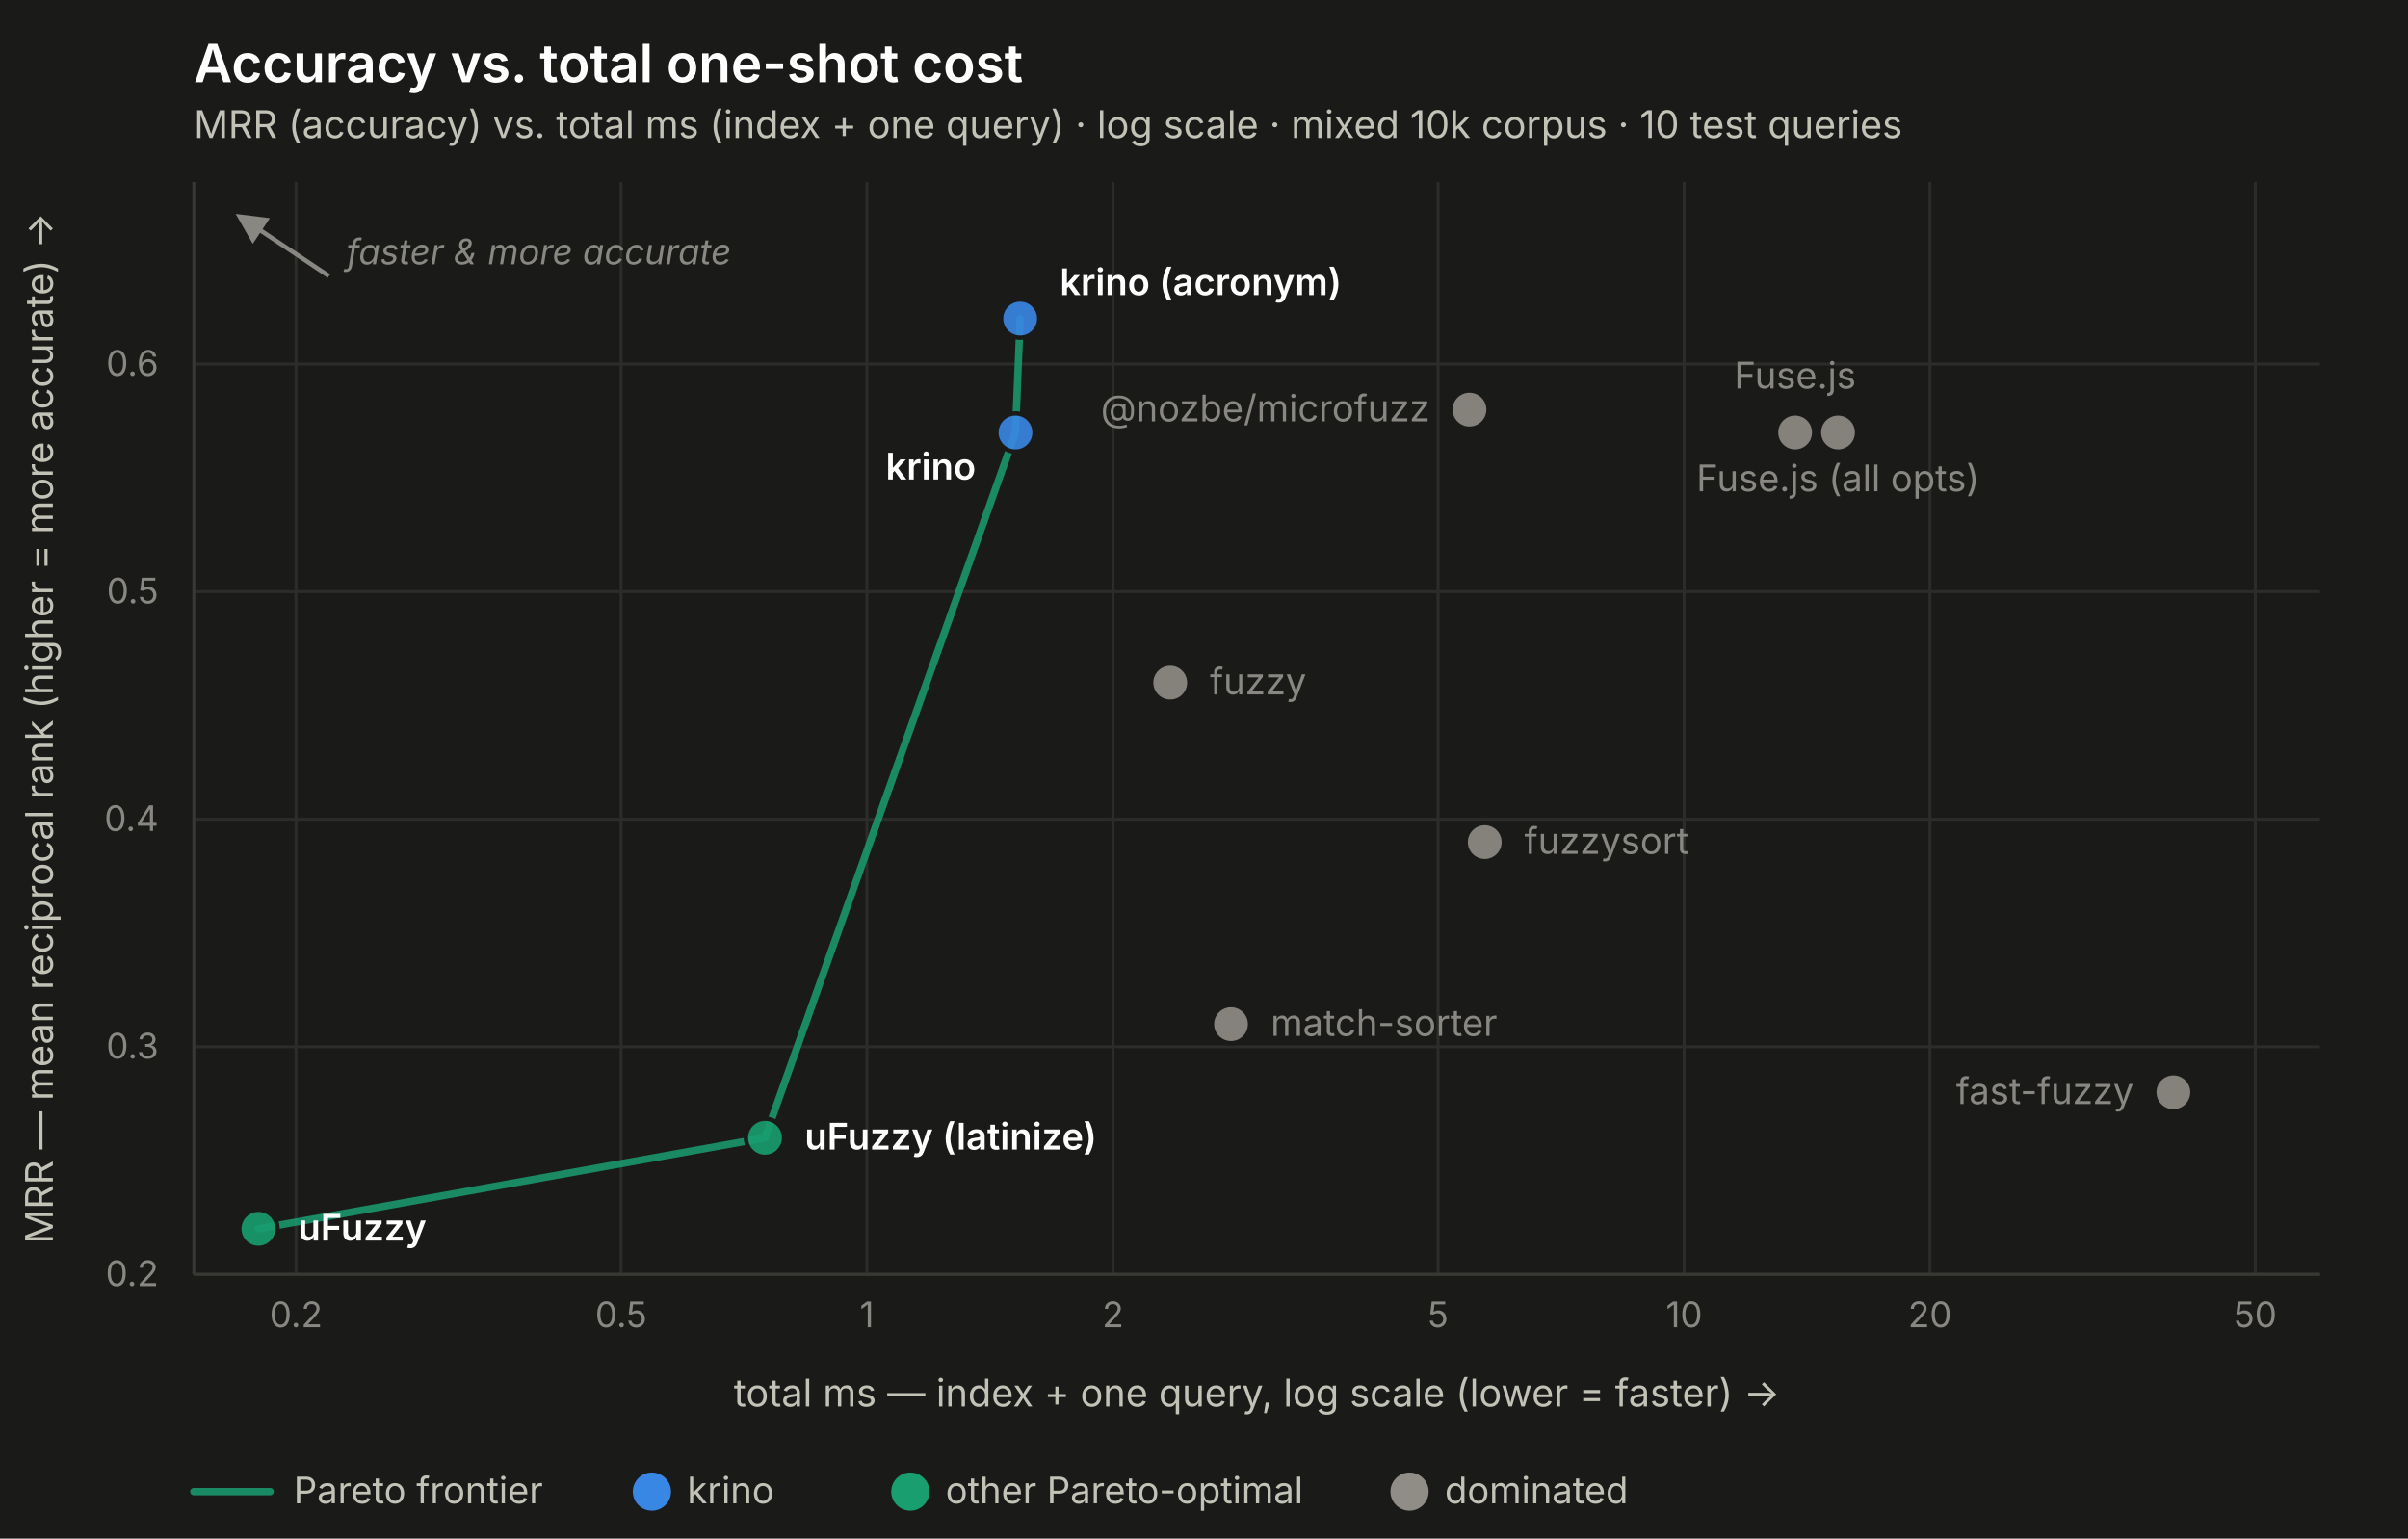
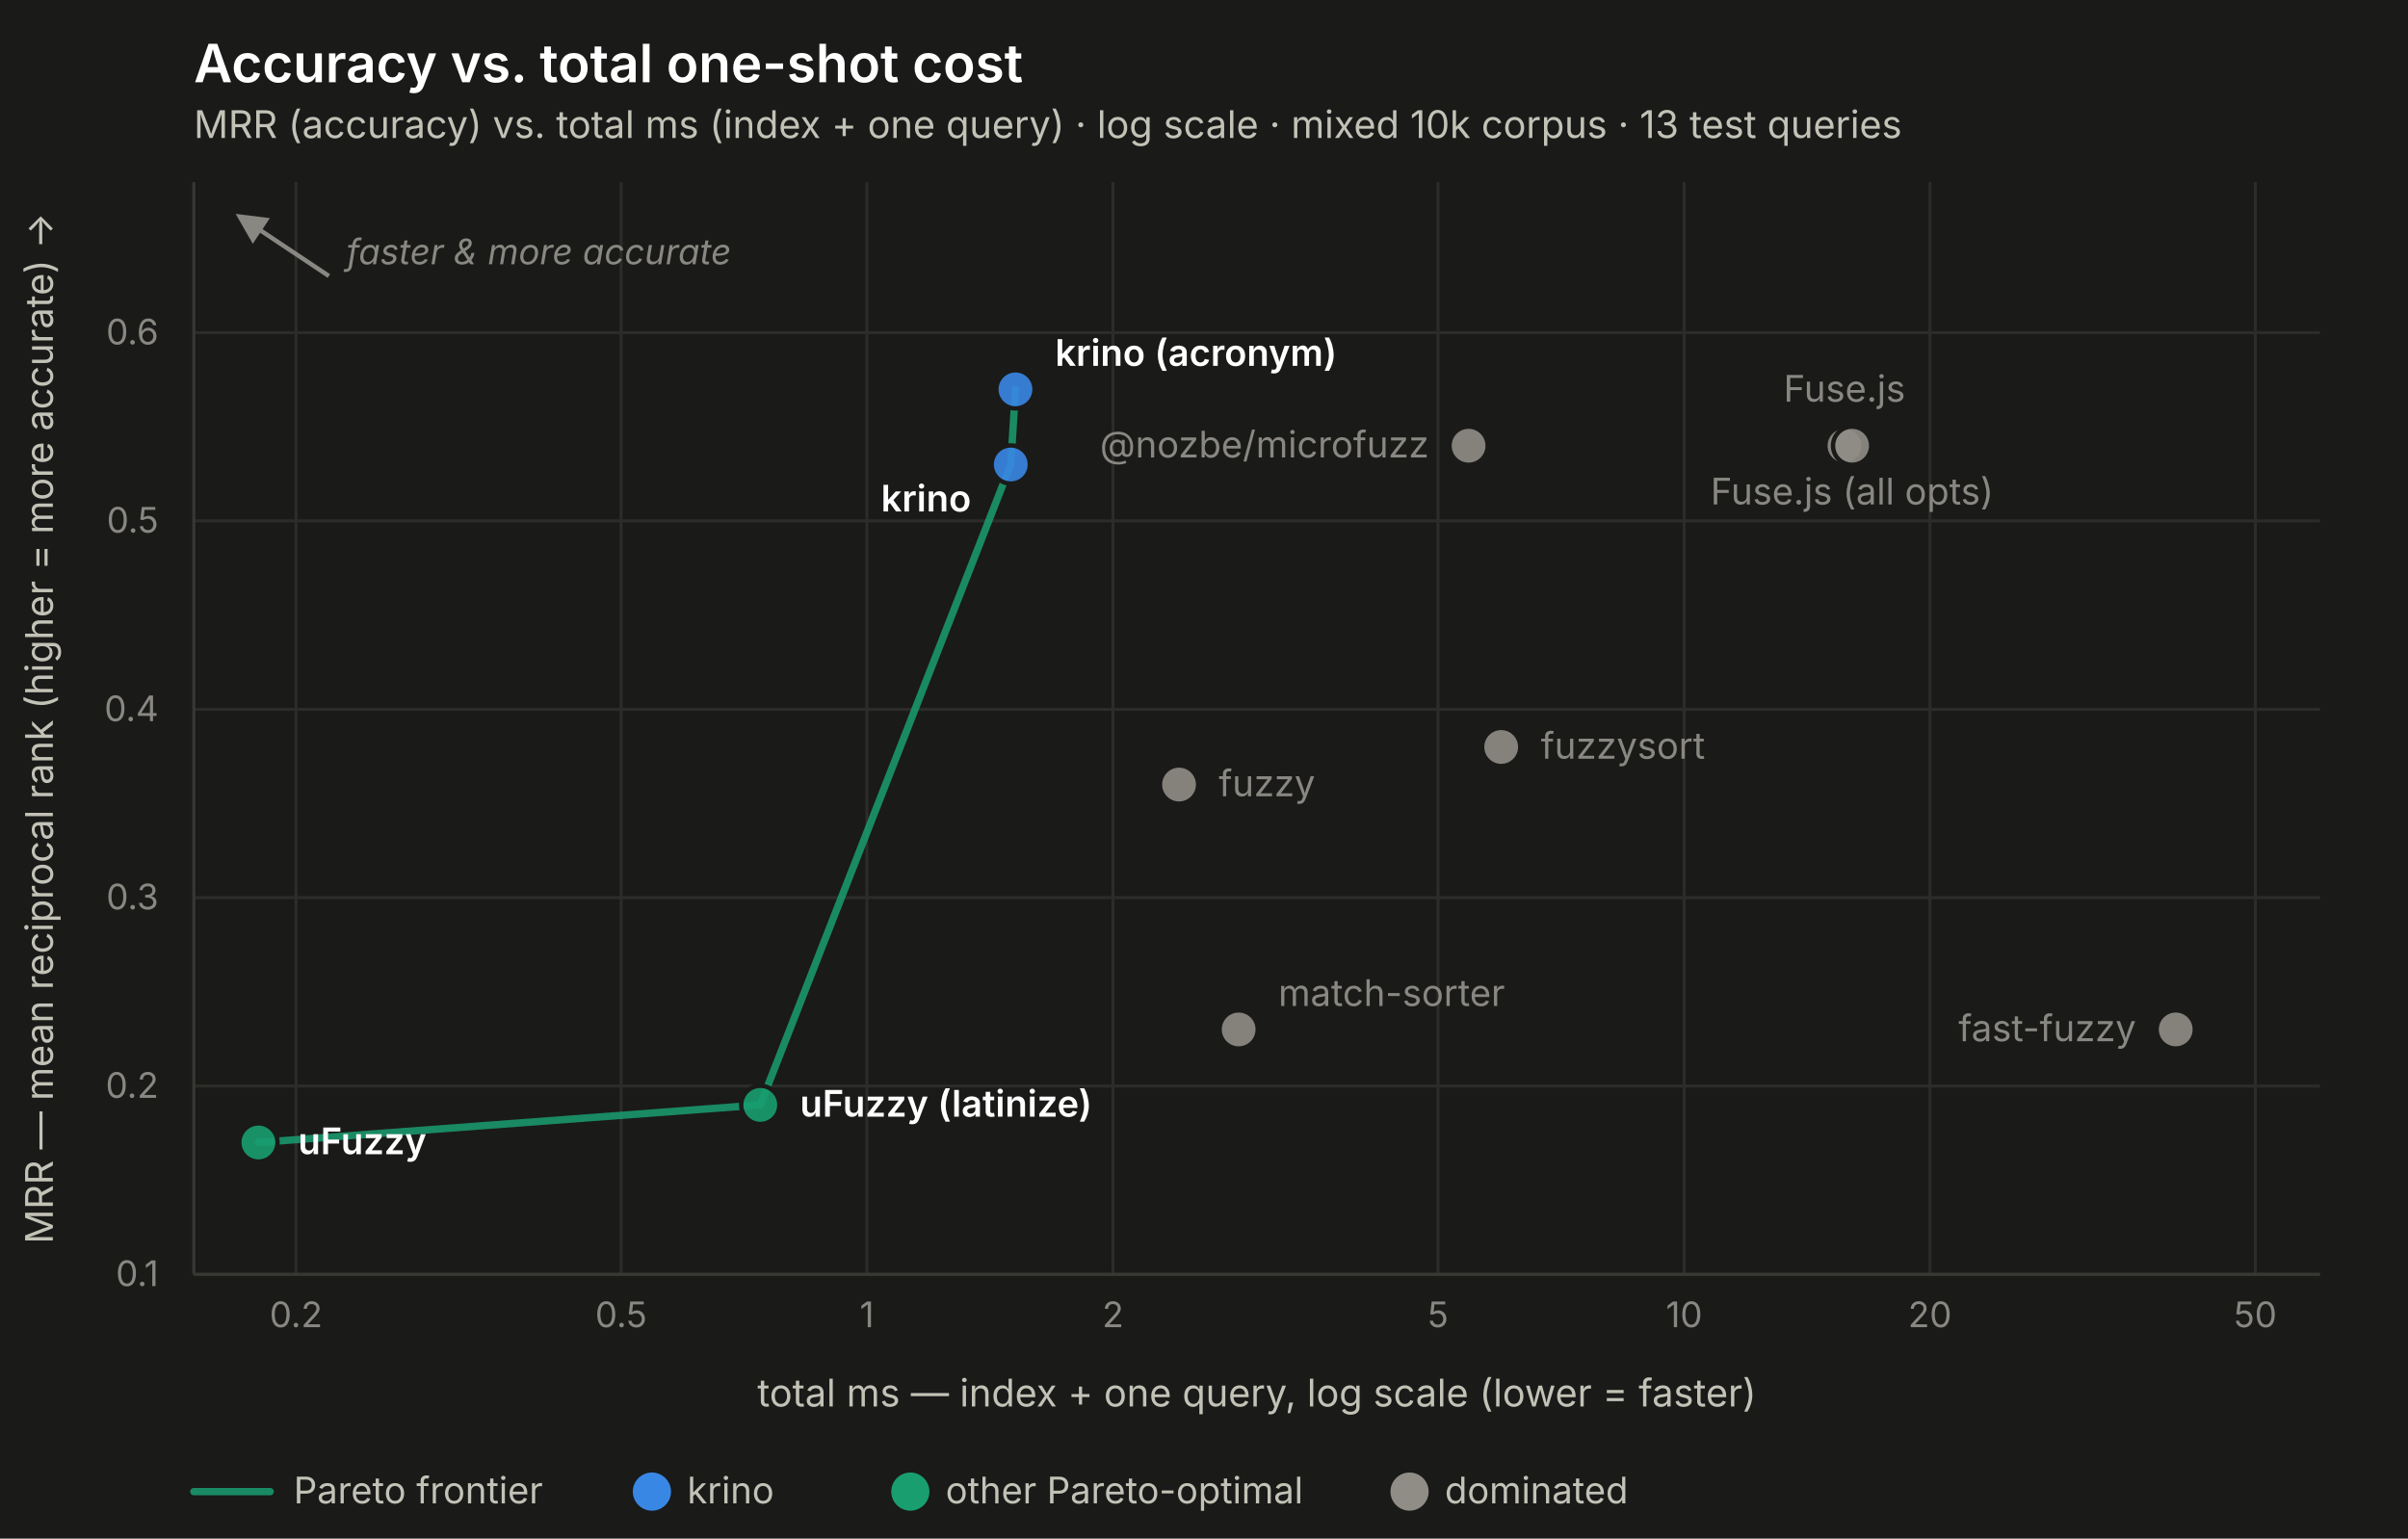
<svg xmlns="http://www.w3.org/2000/svg" viewBox="0 0 820 524" font-family="system-ui, -apple-system, 'Segoe UI', sans-serif" role="img" aria-labelledby="pareto-total-title pareto-total-desc">
  <defs>
    <marker id="arrow" viewBox="0 0 10 10" refX="8" refY="5" markerWidth="7" markerHeight="7" orient="auto-start-reverse">
      <path d="M0 0 L10 5 L0 10 z" fill="#898781" />
    </marker>
  </defs>
  <rect x="0" y="0" width="820" height="524" fill="#1a1a19" />
  <text x="66" y="28" fill="#ffffff" font-size="18" font-weight="600">Accuracy vs. total one-shot cost</text>
-   <text x="66" y="47" fill="#c3c2b7" font-size="13">MRR (accuracy) vs. total ms (index + one query) · log scale · mixed 10k corpus · 10 test queries</text>
+   <text x="66" y="47" fill="#c3c2b7" font-size="13">MRR (accuracy) vs. total ms (index + one query) · log scale · mixed 10k corpus · 13 test queries</text>
  <g>
    <line x1="100.8" y1="62" x2="100.8" y2="434" stroke="#2c2c2a" />
    <line x1="211.5" y1="62" x2="211.5" y2="434" stroke="#2c2c2a" />
    <line x1="295.2" y1="62" x2="295.2" y2="434" stroke="#2c2c2a" />
    <line x1="379" y1="62" x2="379" y2="434" stroke="#2c2c2a" />
    <line x1="489.7" y1="62" x2="489.7" y2="434" stroke="#2c2c2a" />
    <line x1="573.5" y1="62" x2="573.5" y2="434" stroke="#2c2c2a" />
    <line x1="657.2" y1="62" x2="657.2" y2="434" stroke="#2c2c2a" />
    <line x1="768" y1="62" x2="768" y2="434" stroke="#2c2c2a" />
    <line x1="66" y1="434" x2="790" y2="434" stroke="#2c2c2a" />
-     <line x1="66" y1="356.5" x2="790" y2="356.5" stroke="#2c2c2a" />
-     <line x1="66" y1="279" x2="790" y2="279" stroke="#2c2c2a" />
-     <line x1="66" y1="201.5" x2="790" y2="201.5" stroke="#2c2c2a" />
-     <line x1="66" y1="124" x2="790" y2="124" stroke="#2c2c2a" />
+     <line x1="66" y1="369.9" x2="790" y2="369.9" stroke="#2c2c2a" />
+     <line x1="66" y1="305.7" x2="790" y2="305.7" stroke="#2c2c2a" />
+     <line x1="66" y1="241.6" x2="790" y2="241.6" stroke="#2c2c2a" />
+     <line x1="66" y1="177.4" x2="790" y2="177.4" stroke="#2c2c2a" />
+     <line x1="66" y1="113.3" x2="790" y2="113.3" stroke="#2c2c2a" />
  </g>
  <line x1="66" y1="434" x2="790" y2="434" stroke="#383835" />
  <line x1="66" y1="62" x2="66" y2="434" stroke="#383835" />
  <g>
    <text x="100.8" y="452" text-anchor="middle" fill="#898781" font-size="12" font-variant-numeric="tabular-nums">0.2</text>
    <text x="211.5" y="452" text-anchor="middle" fill="#898781" font-size="12" font-variant-numeric="tabular-nums">0.5</text>
    <text x="295.2" y="452" text-anchor="middle" fill="#898781" font-size="12" font-variant-numeric="tabular-nums">1</text>
    <text x="379" y="452" text-anchor="middle" fill="#898781" font-size="12" font-variant-numeric="tabular-nums">2</text>
    <text x="489.7" y="452" text-anchor="middle" fill="#898781" font-size="12" font-variant-numeric="tabular-nums">5</text>
    <text x="573.5" y="452" text-anchor="middle" fill="#898781" font-size="12" font-variant-numeric="tabular-nums">10</text>
    <text x="657.2" y="452" text-anchor="middle" fill="#898781" font-size="12" font-variant-numeric="tabular-nums">20</text>
    <text x="768" y="452" text-anchor="middle" fill="#898781" font-size="12" font-variant-numeric="tabular-nums">50</text>
  </g>
  <g>
-     <text x="54" y="438" text-anchor="end" fill="#898781" font-size="12" font-variant-numeric="tabular-nums">0.2</text>
-     <text x="54" y="360.5" text-anchor="end" fill="#898781" font-size="12" font-variant-numeric="tabular-nums">0.3</text>
-     <text x="54" y="283" text-anchor="end" fill="#898781" font-size="12" font-variant-numeric="tabular-nums">0.4</text>
-     <text x="54" y="205.5" text-anchor="end" fill="#898781" font-size="12" font-variant-numeric="tabular-nums">0.5</text>
-     <text x="54" y="128" text-anchor="end" fill="#898781" font-size="12" font-variant-numeric="tabular-nums">0.6</text>
+     <text x="54" y="438" text-anchor="end" fill="#898781" font-size="12" font-variant-numeric="tabular-nums">0.1</text>
+     <text x="54" y="373.9" text-anchor="end" fill="#898781" font-size="12" font-variant-numeric="tabular-nums">0.2</text>
+     <text x="54" y="309.7" text-anchor="end" fill="#898781" font-size="12" font-variant-numeric="tabular-nums">0.3</text>
+     <text x="54" y="245.6" text-anchor="end" fill="#898781" font-size="12" font-variant-numeric="tabular-nums">0.4</text>
+     <text x="54" y="181.4" text-anchor="end" fill="#898781" font-size="12" font-variant-numeric="tabular-nums">0.5</text>
+     <text x="54" y="117.3" text-anchor="end" fill="#898781" font-size="12" font-variant-numeric="tabular-nums">0.6</text>
  </g>
-   <text x="428" y="479" text-anchor="middle" fill="#c3c2b7" font-size="13">total ms — index + one query, log scale (lower = faster) →</text>
+   <text x="428" y="479" text-anchor="middle" fill="#c3c2b7" font-size="13">total ms — index + one query, log scale (lower = faster)</text>
  <text transform="translate(18,248) rotate(-90)" text-anchor="middle" fill="#c3c2b7" font-size="13">MRR — mean reciprocal rank (higher = more accurate) →</text>
-   <path d="M88 418.5 L260.5 387.5 L345.8 147.3 L347.4 108.5" fill="none" stroke="#199e70" stroke-width="2.5" stroke-linejoin="round" stroke-linecap="round" opacity="0.85" />
+   <path d="M88 389.1 L258.9 376.3 L344.2 158.2 L345.8 132.6" fill="none" stroke="#199e70" stroke-width="2.5" stroke-linejoin="round" stroke-linecap="round" opacity="0.85" />
  <g transform="translate(78,70)">
    <line x1="34" y1="24" x2="4" y2="4" stroke="#898781" stroke-width="1.5" marker-end="url(#arrow)" />
    <text x="40" y="20" fill="#898781" font-size="12" font-style="italic">faster &amp; more accurate</text>
  </g>
  <g>
-     <circle cx="347.4" cy="108.5" r="6.5" fill="#3987e5" fill-opacity="0.9" stroke="#1a1a19" stroke-width="1.5" />
-     <circle cx="500.4" cy="139.5" r="6.5" fill="#8f8d86" fill-opacity="0.9" stroke="#1a1a19" stroke-width="1.5" />
-     <circle cx="345.8" cy="147.3" r="6.5" fill="#3987e5" fill-opacity="0.9" stroke="#1a1a19" stroke-width="1.5" />
-     <circle cx="611.3" cy="147.3" r="6.5" fill="#8f8d86" fill-opacity="0.9" stroke="#1a1a19" stroke-width="1.5" />
-     <circle cx="625.9" cy="147.3" r="6.5" fill="#8f8d86" fill-opacity="0.9" stroke="#1a1a19" stroke-width="1.5" />
-     <circle cx="398.5" cy="232.5" r="6.5" fill="#8f8d86" fill-opacity="0.9" stroke="#1a1a19" stroke-width="1.5" />
-     <circle cx="505.6" cy="286.8" r="6.5" fill="#8f8d86" fill-opacity="0.9" stroke="#1a1a19" stroke-width="1.5" />
-     <circle cx="419.2" cy="348.8" r="6.5" fill="#8f8d86" fill-opacity="0.9" stroke="#1a1a19" stroke-width="1.5" />
-     <circle cx="740.1" cy="372" r="6.5" fill="#8f8d86" fill-opacity="0.9" stroke="#1a1a19" stroke-width="1.5" />
-     <circle cx="260.5" cy="387.5" r="6.5" fill="#199e70" fill-opacity="0.9" stroke="#1a1a19" stroke-width="1.5" />
-     <circle cx="88" cy="418.5" r="6.5" fill="#199e70" fill-opacity="0.9" stroke="#1a1a19" stroke-width="1.5" />
+     <circle cx="345.8" cy="132.6" r="6.5" fill="#3987e5" fill-opacity="0.9" stroke="#1a1a19" stroke-width="1.5" />
+     <circle cx="500.1" cy="151.8" r="6.5" fill="#8f8d86" fill-opacity="0.9" stroke="#1a1a19" stroke-width="1.5" />
+     <circle cx="628.1" cy="151.8" r="6.5" fill="#8f8d86" fill-opacity="0.9" stroke="#1a1a19" stroke-width="1.5" />
+     <circle cx="630.7" cy="151.8" r="6.5" fill="#8f8d86" fill-opacity="0.9" stroke="#1a1a19" stroke-width="1.5" />
+     <circle cx="344.2" cy="158.2" r="6.5" fill="#3987e5" fill-opacity="0.9" stroke="#1a1a19" stroke-width="1.5" />
+     <circle cx="511.2" cy="254.4" r="6.5" fill="#8f8d86" fill-opacity="0.9" stroke="#1a1a19" stroke-width="1.5" />
+     <circle cx="401.5" cy="267.2" r="6.5" fill="#8f8d86" fill-opacity="0.9" stroke="#1a1a19" stroke-width="1.5" />
+     <circle cx="421.8" cy="350.6" r="6.5" fill="#8f8d86" fill-opacity="0.9" stroke="#1a1a19" stroke-width="1.5" />
+     <circle cx="740.9" cy="350.6" r="6.5" fill="#8f8d86" fill-opacity="0.9" stroke="#1a1a19" stroke-width="1.5" />
+     <circle cx="258.9" cy="376.3" r="6.5" fill="#199e70" fill-opacity="0.9" stroke="#1a1a19" stroke-width="1.5" />
+     <circle cx="88" cy="389.1" r="6.5" fill="#199e70" fill-opacity="0.9" stroke="#1a1a19" stroke-width="1.5" />
  </g>
  <g>
-     <text x="360.9" y="100.5" text-anchor="start" fill="#ffffff" font-size="12.5" font-weight="600">krino (acronym)</text>
-     <text x="611.3" y="132.3" text-anchor="middle" fill="#898781" font-size="12.5">Fuse.js</text>
-     <text x="486.9" y="143.5" text-anchor="end" fill="#898781" font-size="12.5">@nozbe/microfuzz</text>
-     <text x="332.3" y="163.3" text-anchor="end" fill="#ffffff" font-size="12.5" font-weight="600">krino</text>
-     <text x="625.9" y="167.3" text-anchor="middle" fill="#898781" font-size="12.5">Fuse.js (all opts)</text>
-     <text x="412" y="236.5" text-anchor="start" fill="#898781" font-size="12.5">fuzzy</text>
-     <text x="519.1" y="290.8" text-anchor="start" fill="#898781" font-size="12.5">fuzzysort</text>
-     <text x="432.7" y="352.8" text-anchor="start" fill="#898781" font-size="12.5">match-sorter</text>
-     <text x="726.6" y="376" text-anchor="end" fill="#898781" font-size="12.5">fast-fuzzy</text>
-     <text x="274" y="391.5" text-anchor="start" fill="#ffffff" font-size="12.5" font-weight="600">uFuzzy (latinize)</text>
-     <text x="101.5" y="422.5" text-anchor="start" fill="#ffffff" font-size="12.5" font-weight="600">uFuzzy</text>
+     <text x="359.3" y="124.6" text-anchor="start" fill="#ffffff" font-size="12.5" font-weight="600">krino (acronym)</text>
+     <text x="628.1" y="136.8" text-anchor="middle" fill="#898781" font-size="12.5">Fuse.js</text>
+     <text x="486.6" y="155.8" text-anchor="end" fill="#898781" font-size="12.5">@nozbe/microfuzz</text>
+     <text x="630.7" y="171.8" text-anchor="middle" fill="#898781" font-size="12.5">Fuse.js (all opts)</text>
+     <text x="330.7" y="174.2" text-anchor="end" fill="#ffffff" font-size="12.5" font-weight="600">krino</text>
+     <text x="524.7" y="258.4" text-anchor="start" fill="#898781" font-size="12.5">fuzzysort</text>
+     <text x="415" y="271.2" text-anchor="start" fill="#898781" font-size="12.5">fuzzy</text>
+     <text x="435.3" y="342.6" text-anchor="start" fill="#898781" font-size="12.5">match-sorter</text>
+     <text x="727.4" y="354.6" text-anchor="end" fill="#898781" font-size="12.5">fast-fuzzy</text>
+     <text x="272.4" y="380.3" text-anchor="start" fill="#ffffff" font-size="12.5" font-weight="600">uFuzzy (latinize)</text>
+     <text x="101.5" y="393.1" text-anchor="start" fill="#ffffff" font-size="12.5" font-weight="600">uFuzzy</text>
  </g>
  <g>
    <line x1="66" y1="508" x2="92" y2="508" stroke="#199e70" stroke-width="2.5" stroke-linecap="round" opacity="0.85" />
    <text x="100" y="512" fill="#c3c2b7" font-size="12.5">Pareto frontier</text>
    <circle cx="222" cy="508" r="6.5" fill="#3987e5" />
    <text x="234" y="512" fill="#c3c2b7" font-size="12.5">krino</text>
    <circle cx="310" cy="508" r="6.5" fill="#199e70" />
    <text x="322" y="512" fill="#c3c2b7" font-size="12.5">other Pareto-optimal</text>
    <circle cx="480" cy="508" r="6.5" fill="#8f8d86" />
    <text x="492" y="512" fill="#c3c2b7" font-size="12.5">dominated</text>
  </g>
</svg>
